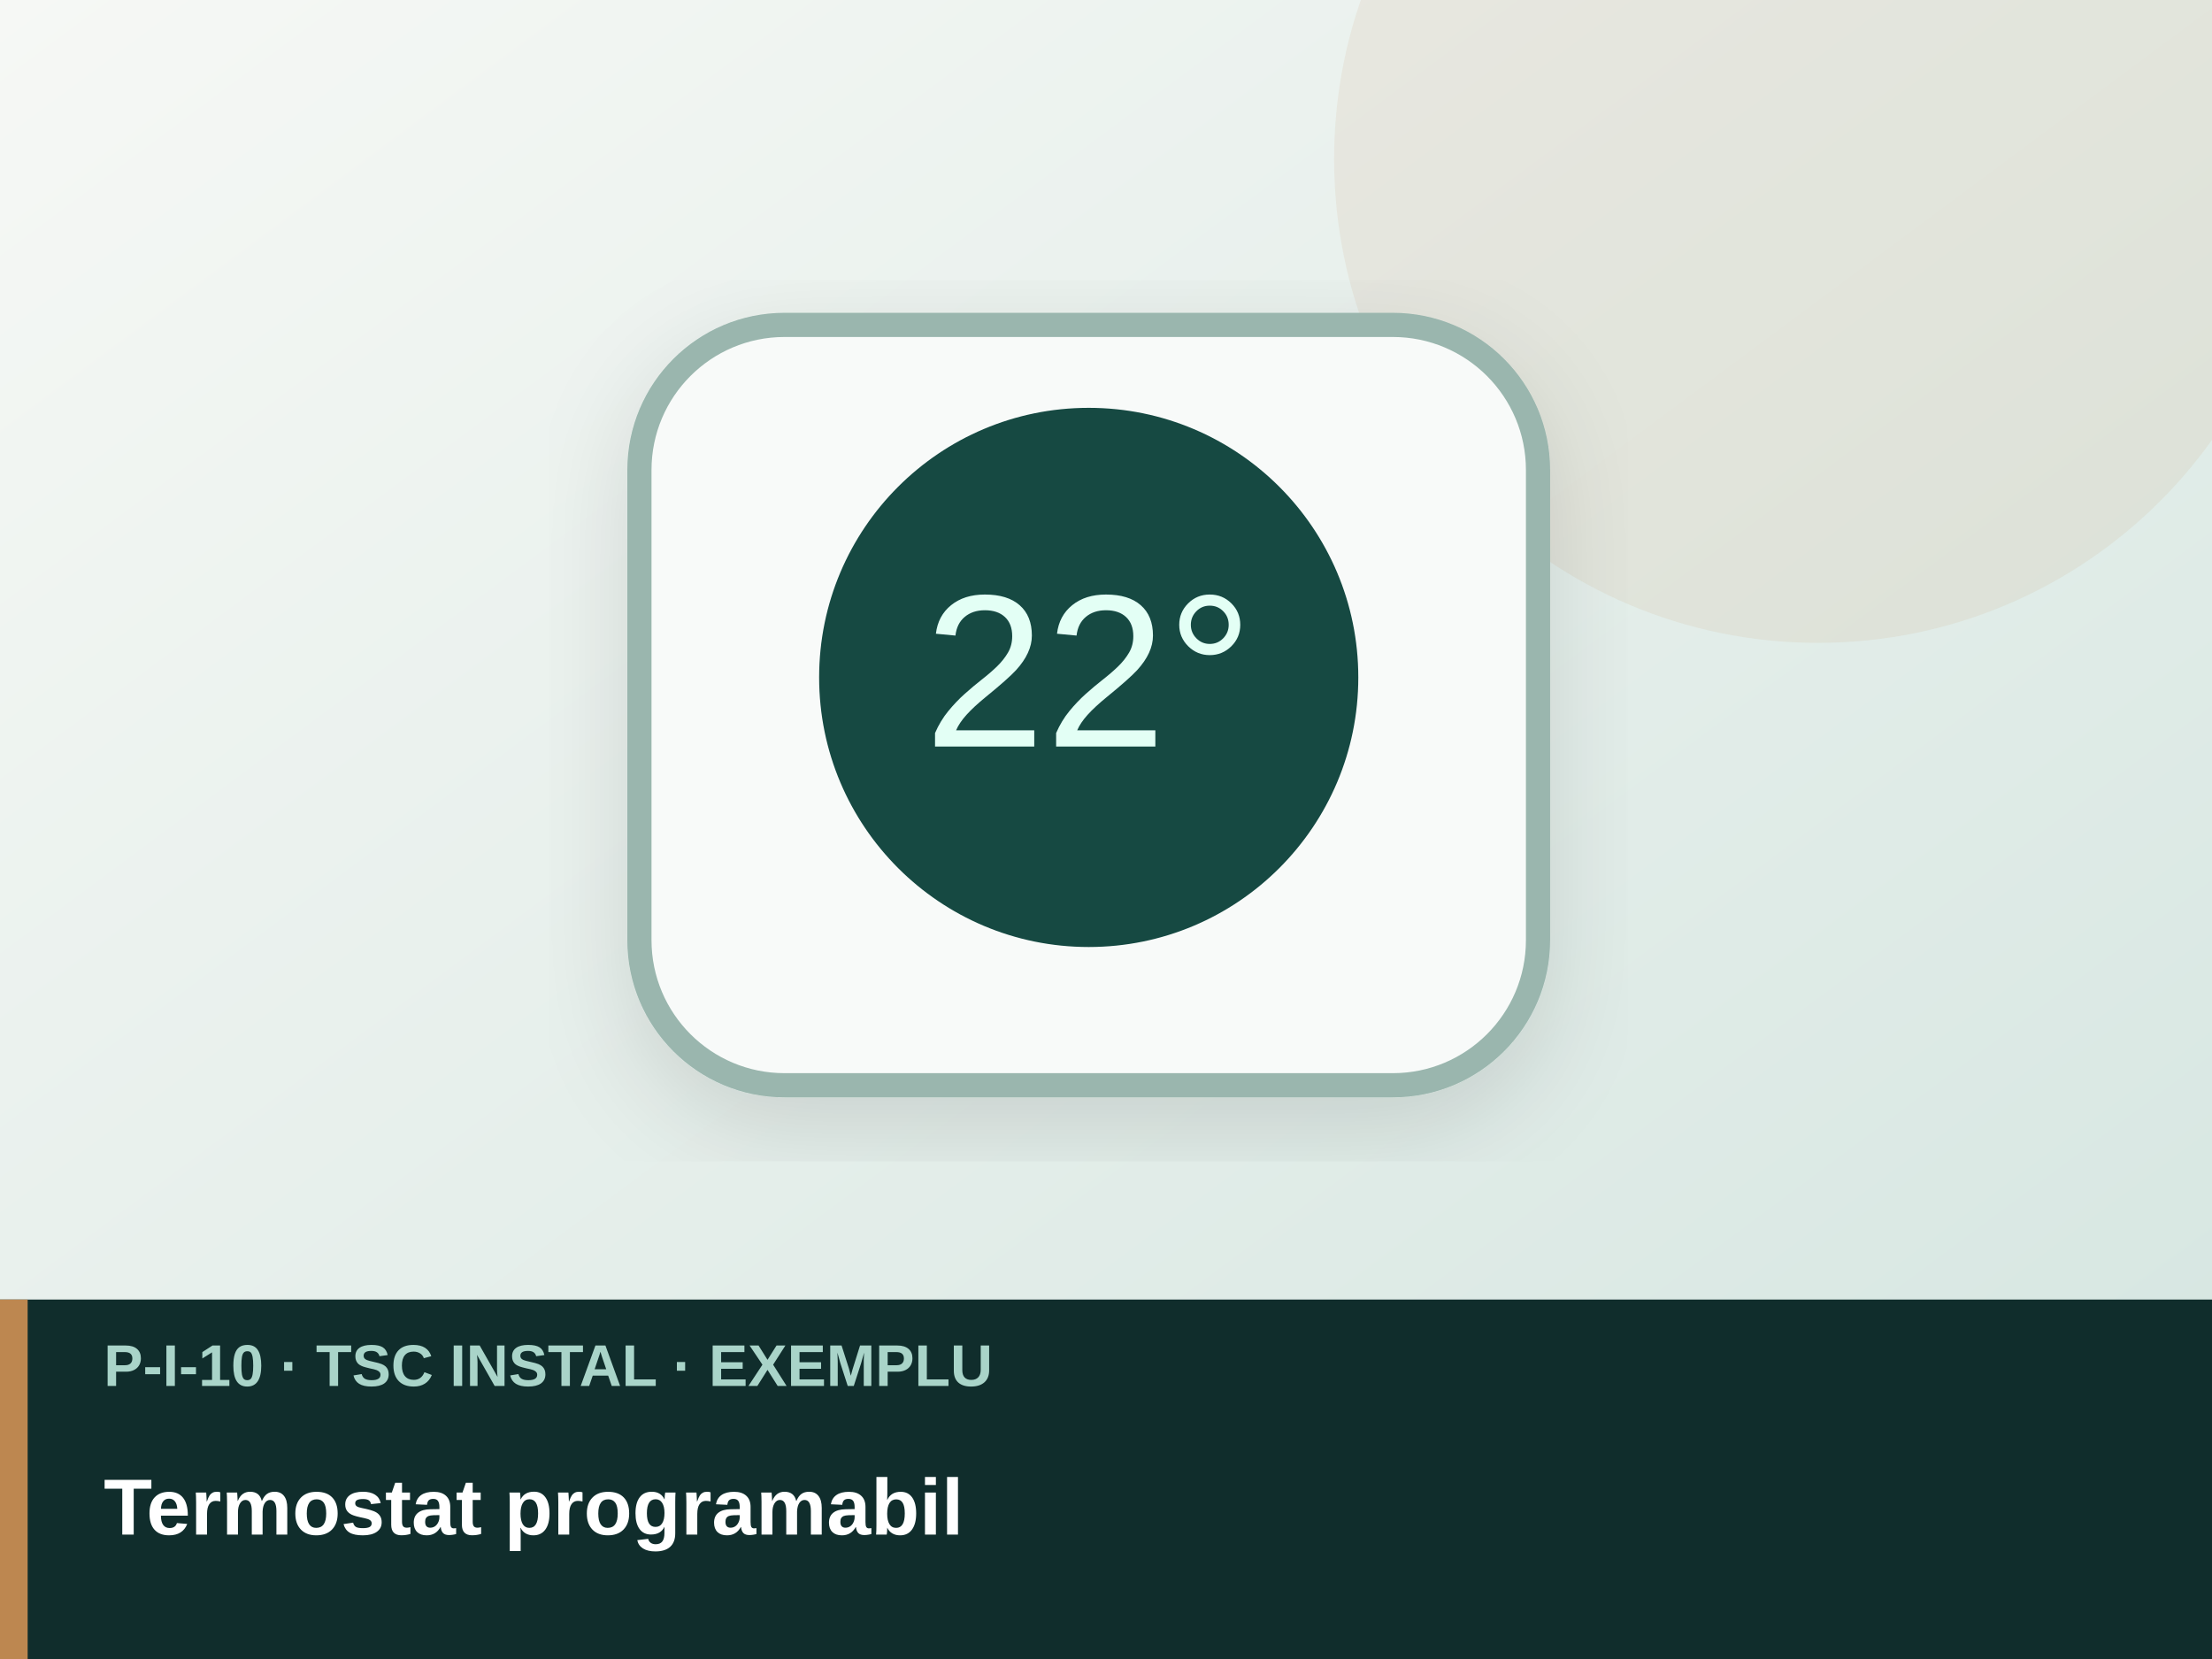
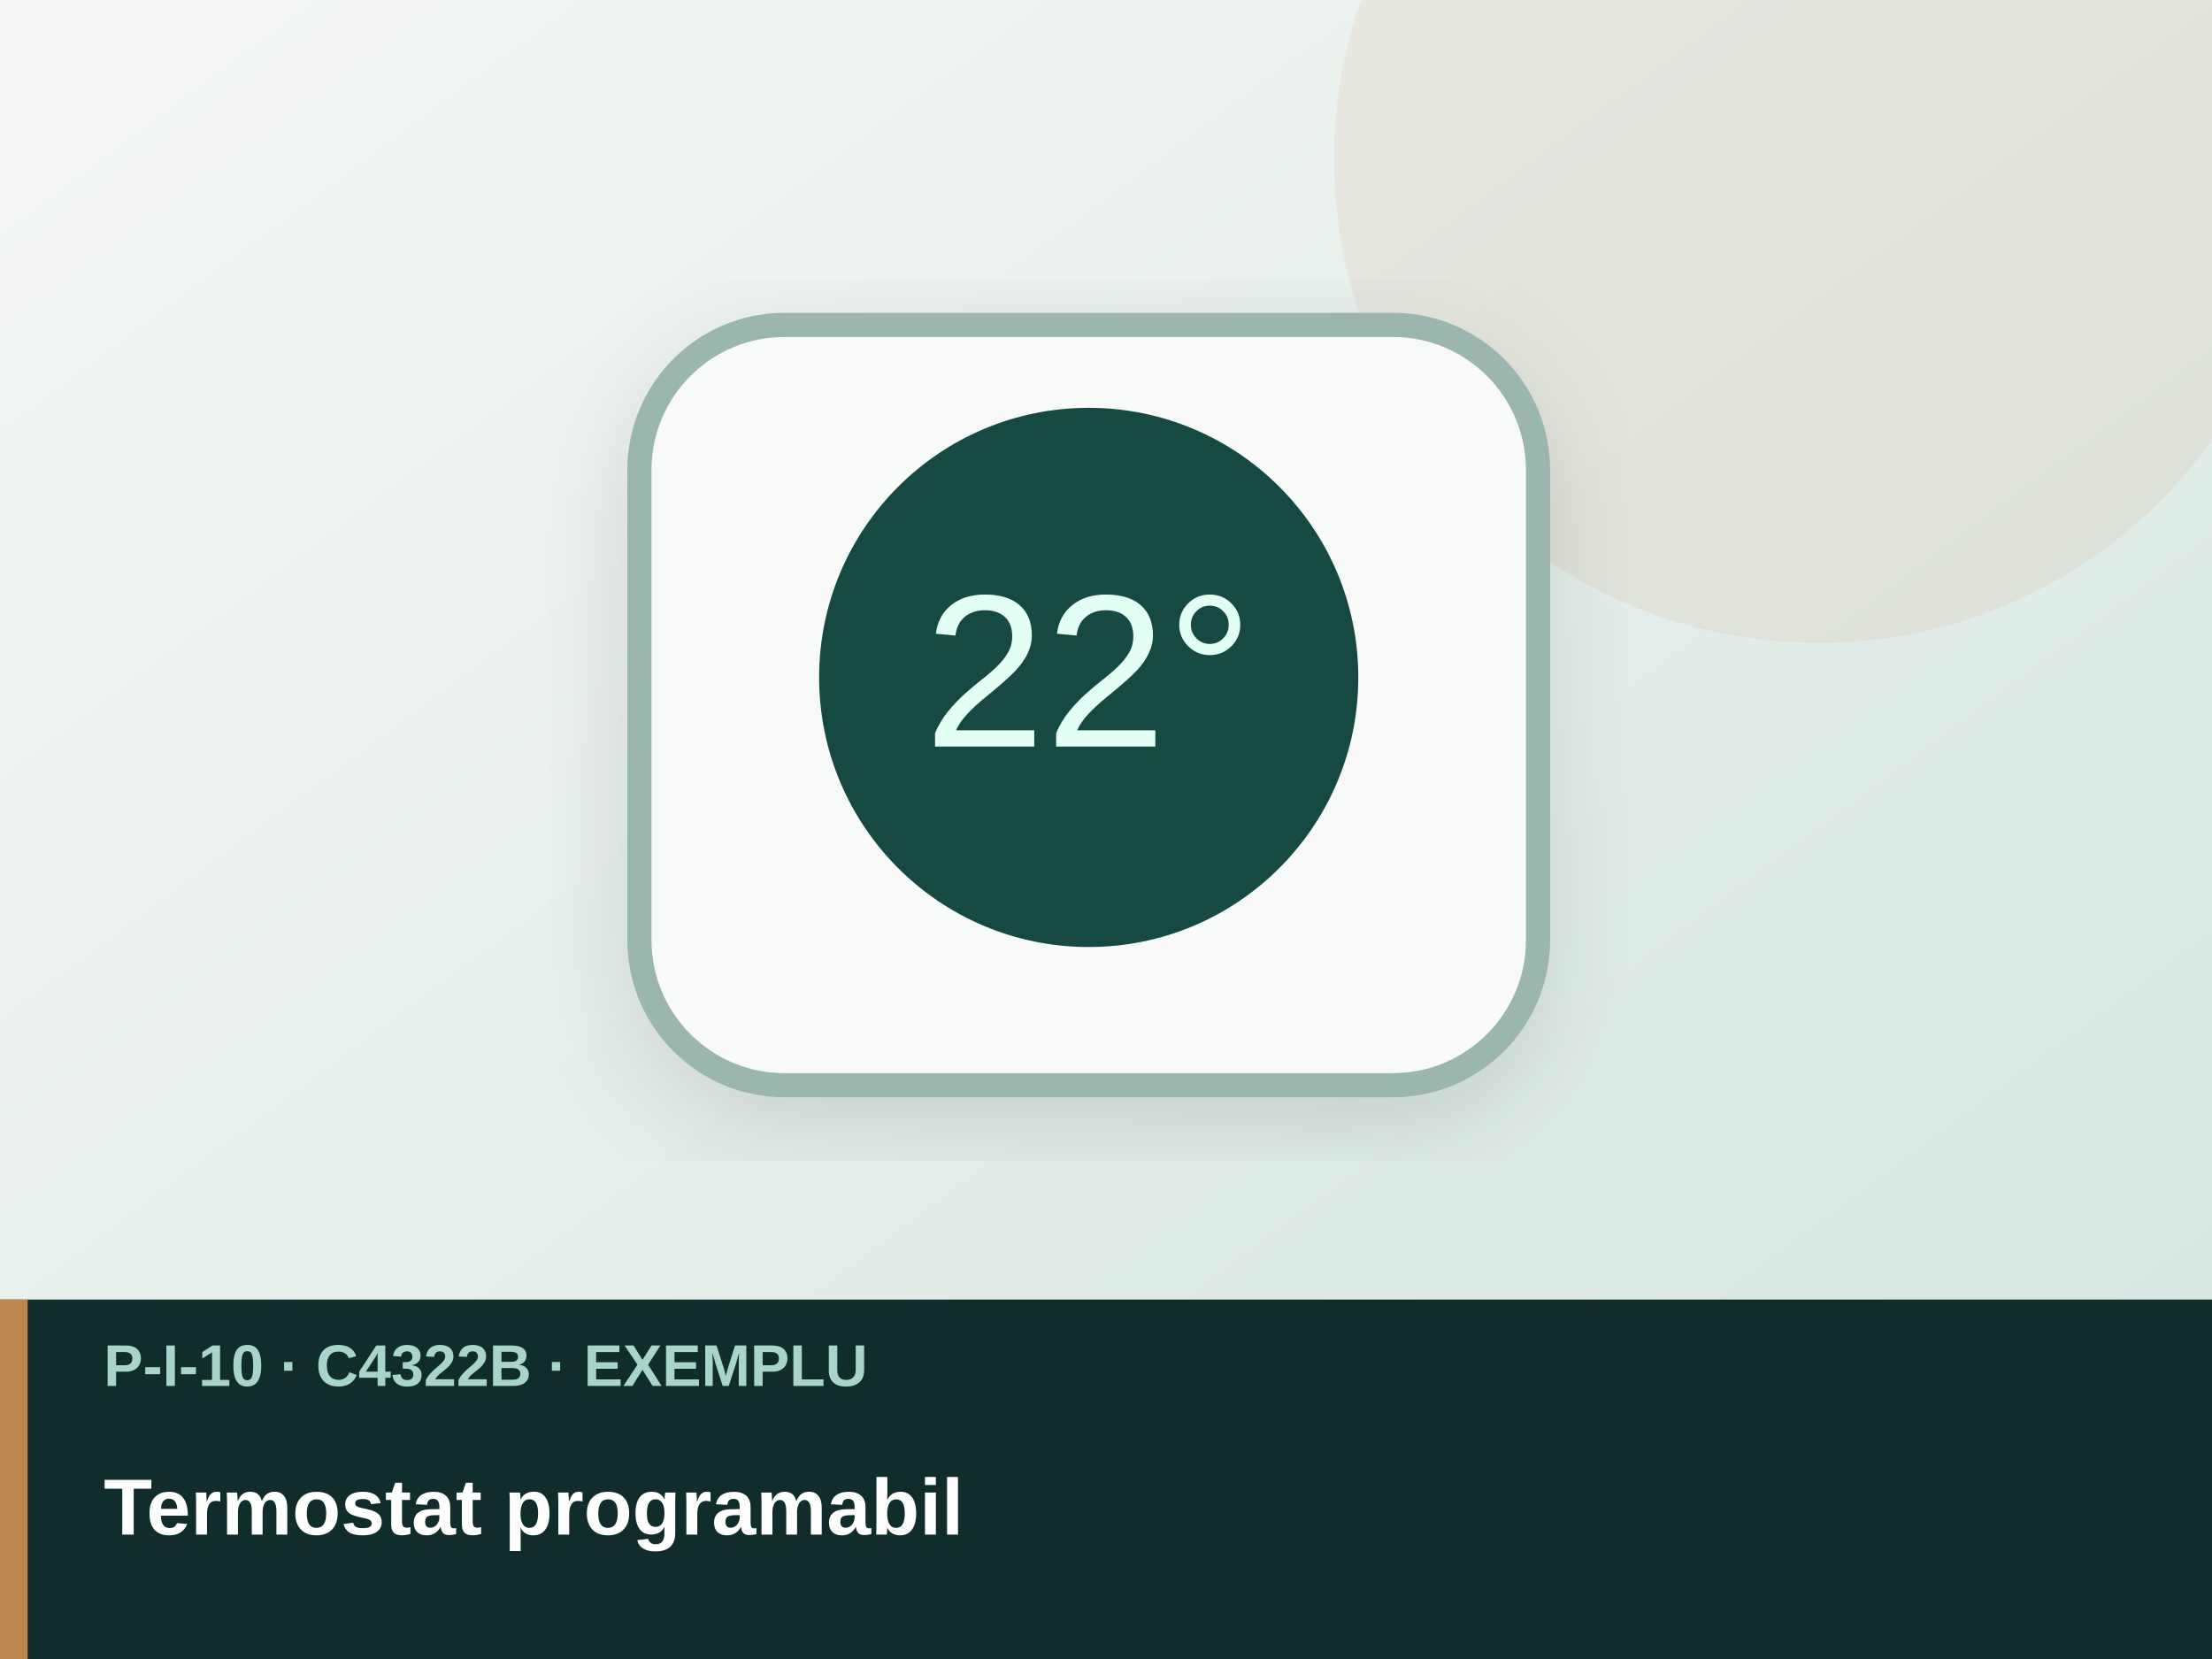
<svg xmlns="http://www.w3.org/2000/svg" width="640" height="480" viewBox="0 0 640 480" role="img" aria-label="Termostat programabil — ilustrație demonstrativă">
  <defs>
    <linearGradient id="bg" x1="0" y1="0" x2="1" y2="1">
      <stop stop-color="#f6f8f5" />
      <stop offset="1" stop-color="#d4e5e0" />
    </linearGradient>
    <filter id="shadow">
      <feDropShadow dx="0" dy="9" stdDeviation="14" flood-opacity=".12" />
    </filter>
  </defs>
  <rect width="640" height="480" fill="url(#bg)" />
  <circle cx="526" cy="46" r="140" fill="#bd8750" opacity=".1" />
  <g filter="url(#shadow)">
    <rect x="185" y="94" width="260" height="220" rx="42" fill="#f8faf9" stroke="#9ab6ae" stroke-width="7" />
    <circle cx="315" cy="196" r="78" fill="#154943" />
    <text x="315" y="216" fill="#e3fff5" font-size="63" text-anchor="middle" font-family="Arial">22°</text>
  </g>
  <rect y="376" width="640" height="104" fill="#102d2c" />
  <rect y="376" width="8" height="104" fill="#bd8750" />
-   <text x="30" y="401" fill="#a9d4c9" font-family="Arial,sans-serif" font-size="17" font-weight="bold">P-I-10 · TSC INSTAL · EXEMPLU</text>
+   <text x="30" y="401" fill="#a9d4c9" font-family="Arial,sans-serif" font-size="17" font-weight="bold">P-I-10 · C4322B · EXEMPLU</text>
  <text x="30" y="444" fill="#fff" font-family="Arial,sans-serif" font-size="23" font-weight="bold" textLength="273" lengthAdjust="spacingAndGlyphs">Termostat programabil</text>
</svg>
